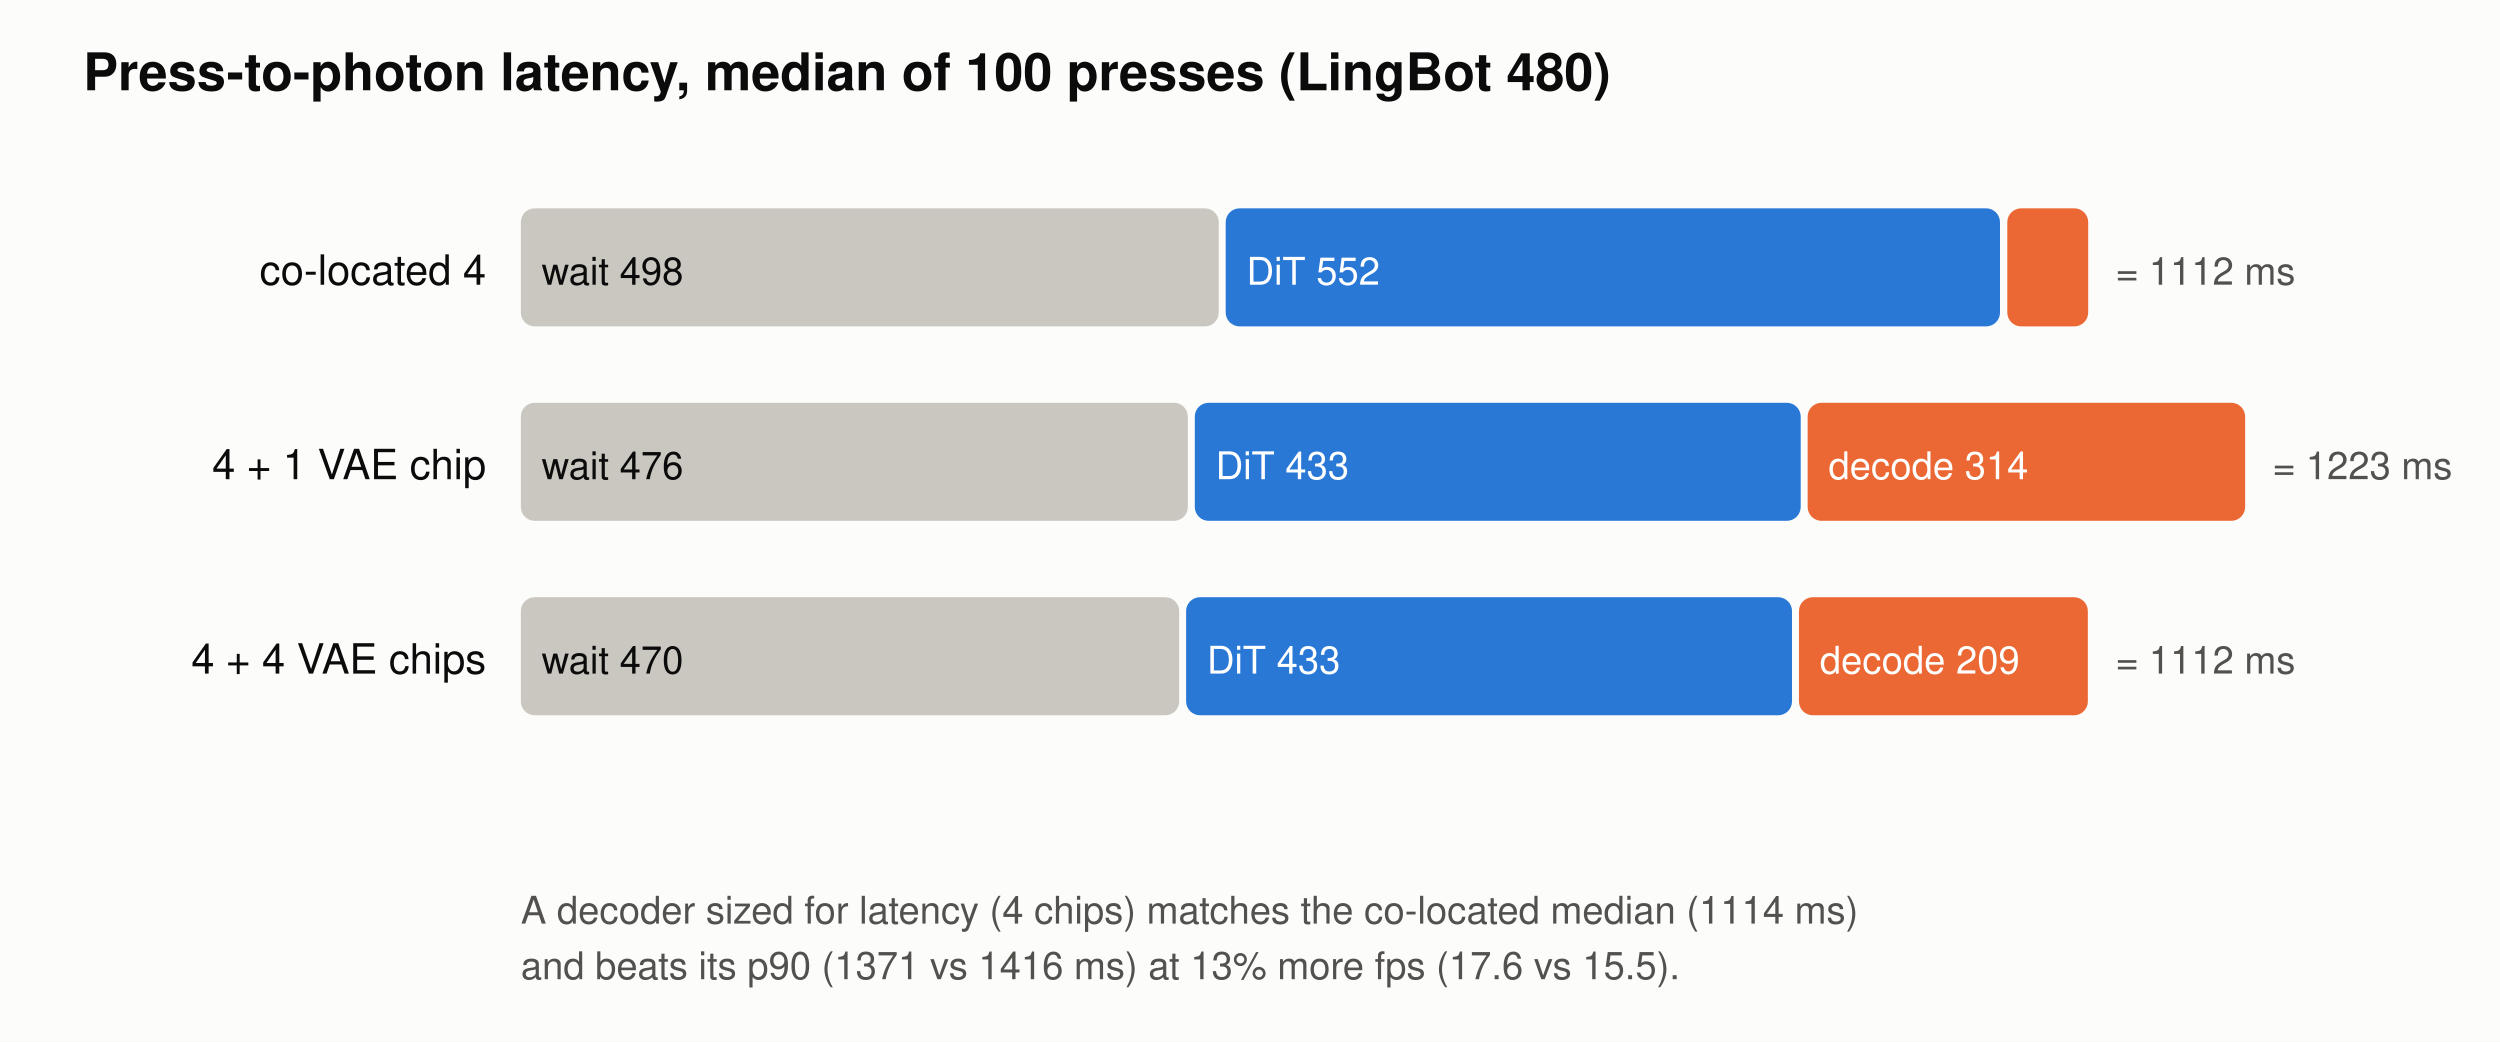
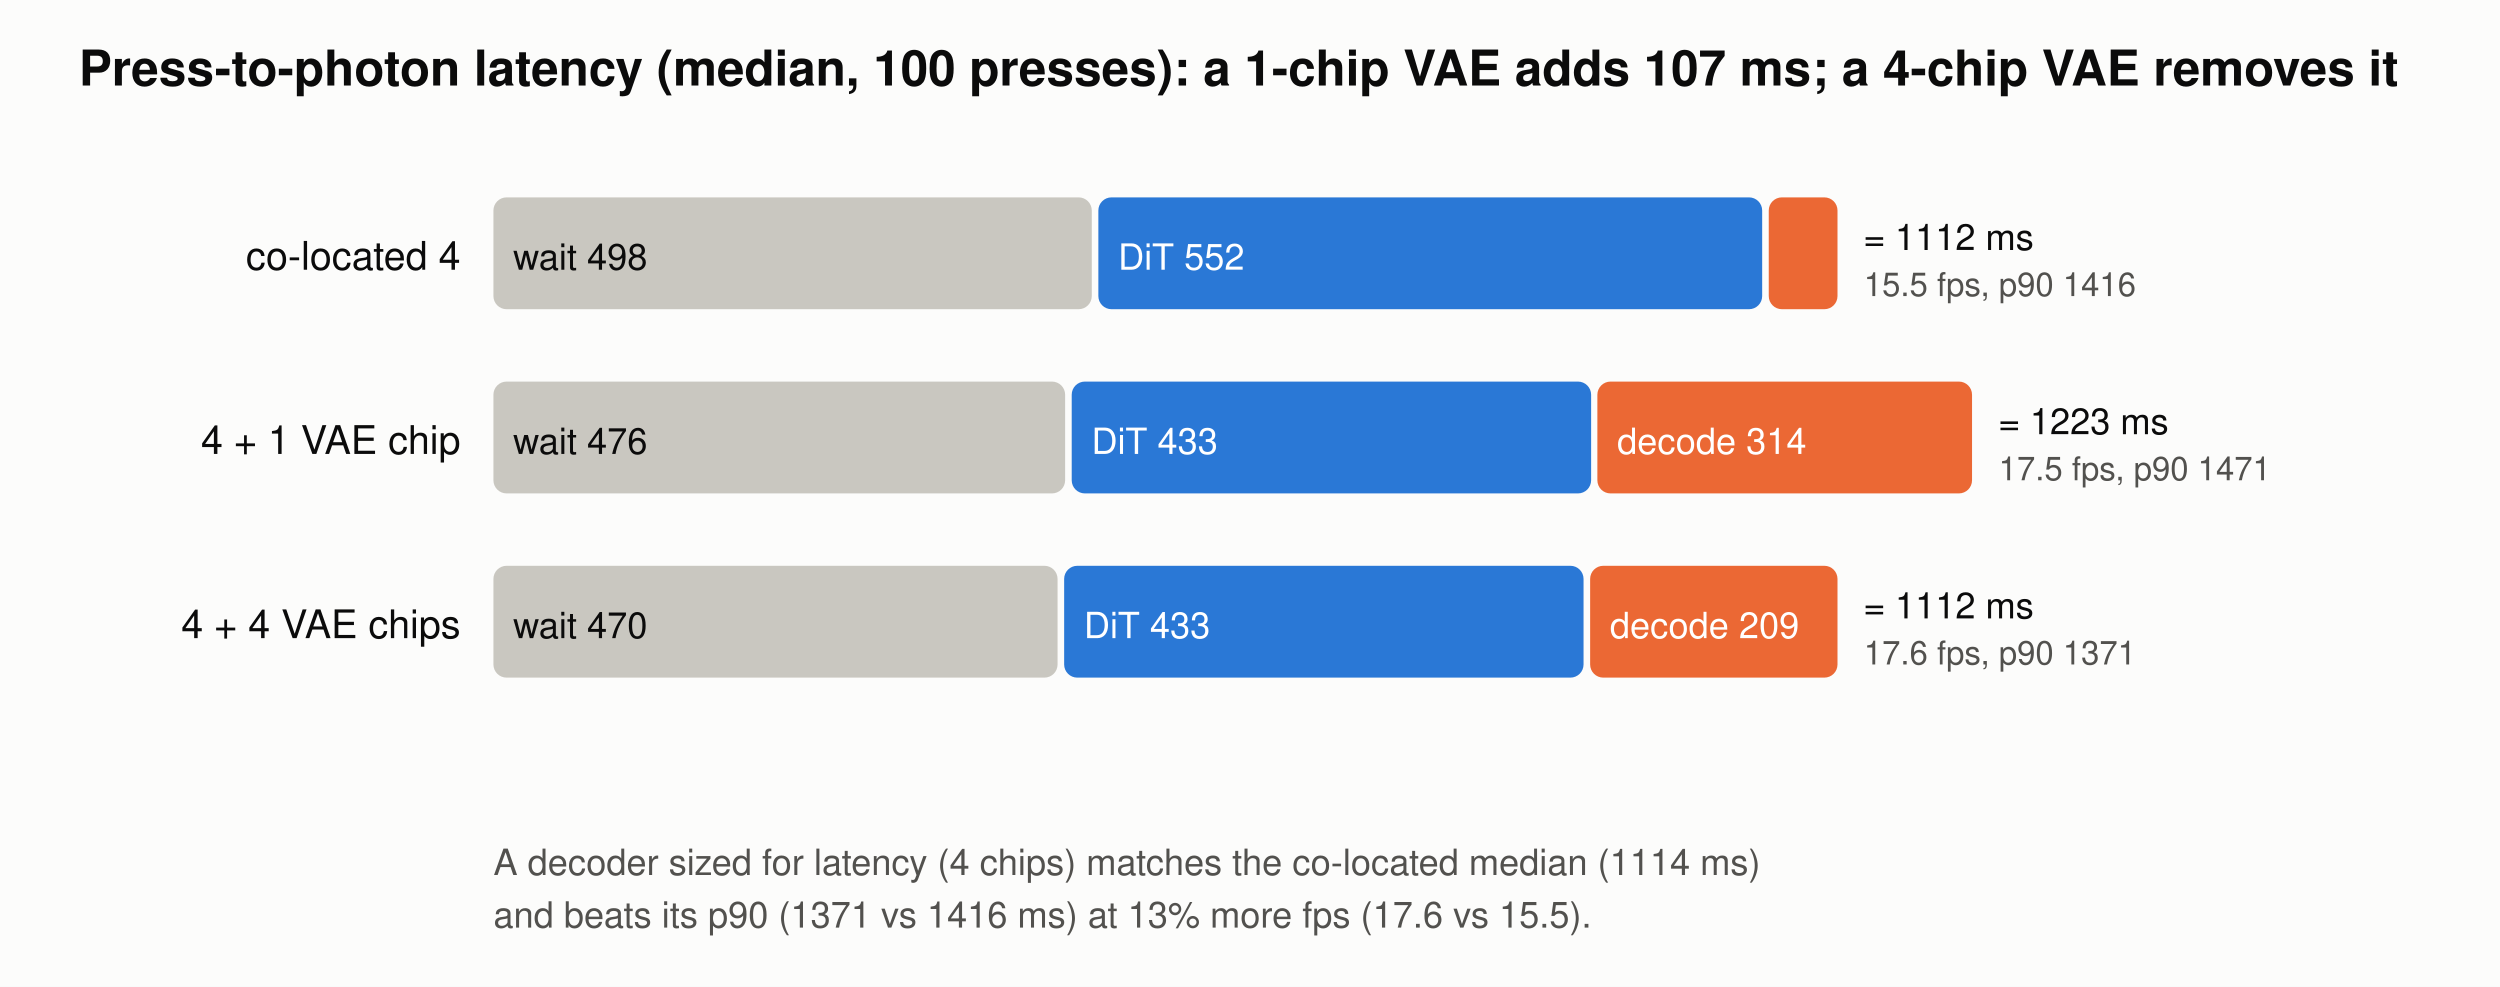
- <svg xmlns="http://www.w3.org/2000/svg" width="720" height="300" viewBox="0 0 720 300" font-family="Helvetica, Arial, sans-serif">
-   <rect width="720" height="300" fill="#fcfcfb" />
-   <text x="24" y="26" font-size="15" font-weight="600" fill="#0b0b0b">Press-to-photon latency, median of 100 presses (LingBot 480)</text>
+ <svg xmlns="http://www.w3.org/2000/svg" width="760" height="300" viewBox="0 0 760 300" font-family="Helvetica, Arial, sans-serif">
+   <rect width="760" height="300" fill="#fcfcfb" />
+   <text x="24" y="26" font-size="15" font-weight="600" fill="#0b0b0b">Press-to-photon latency (median, 100 presses): a 1-chip VAE adds 107 ms; a 4-chip VAE removes it</text>
  <text x="140" y="82" font-size="12" text-anchor="end" fill="#0b0b0b">co-located 4</text>
-   <rect x="150.0" y="60" width="201.0" height="34" rx="4" fill="#c9c7c0" />
+   <rect x="150.0" y="60" width="181.9" height="34" rx="4" fill="#c9c7c0" />
  <text x="156.0" y="82" font-size="11" fill="#0b0b0b">wait 498</text>
-   <rect x="353.0" y="60" width="223.0" height="34" rx="4" fill="#2a78d6" />
-   <text x="359.0" y="82" font-size="11" fill="#ffffff">DiT 552</text>
-   <rect x="578.1" y="60" width="23.3" height="34" rx="4" fill="#eb6834" />
-   <text x="609.4" y="82" font-size="11" fill="#52514e">= 1112 ms</text>
+   <rect x="333.9" y="60" width="201.8" height="34" rx="4" fill="#2a78d6" />
+   <text x="339.9" y="82" font-size="11" fill="#ffffff">DiT 552</text>
+   <rect x="537.7" y="60" width="20.9" height="34" rx="4" fill="#eb6834" />
+   <text x="566.6" y="76" font-size="11" fill="#0b0b0b">= 1112 ms</text>
+   <text x="566.6" y="90" font-size="10" fill="#52514e">15.5 fps, p90 1416</text>
  <text x="140" y="138" font-size="12" text-anchor="end" fill="#0b0b0b">4 + 1 VAE chip</text>
-   <rect x="150.0" y="116" width="192.1" height="34" rx="4" fill="#c9c7c0" />
+   <rect x="150.0" y="116" width="173.8" height="34" rx="4" fill="#c9c7c0" />
  <text x="156.0" y="138" font-size="11" fill="#0b0b0b">wait 476</text>
-   <rect x="344.1" y="116" width="174.5" height="34" rx="4" fill="#2a78d6" />
-   <text x="350.1" y="138" font-size="11" fill="#ffffff">DiT 433</text>
-   <rect x="520.6" y="116" width="126.0" height="34" rx="4" fill="#eb6834" />
-   <text x="526.6" y="138" font-size="11" fill="#ffffff">decode 314</text>
-   <text x="654.6" y="138" font-size="11" fill="#52514e">= 1223 ms</text>
+   <rect x="325.8" y="116" width="157.9" height="34" rx="4" fill="#2a78d6" />
+   <text x="331.8" y="138" font-size="11" fill="#ffffff">DiT 433</text>
+   <rect x="485.6" y="116" width="113.9" height="34" rx="4" fill="#eb6834" />
+   <text x="491.6" y="138" font-size="11" fill="#ffffff">decode 314</text>
+   <text x="607.6" y="132" font-size="11" fill="#0b0b0b">= 1223 ms</text>
+   <text x="607.6" y="146" font-size="10" fill="#52514e">17.5 fps, p90 1471</text>
  <text x="140" y="194" font-size="12" text-anchor="end" fill="#0b0b0b">4 + 4 VAE chips</text>
-   <rect x="150.0" y="172" width="189.6" height="34" rx="4" fill="#c9c7c0" />
+   <rect x="150.0" y="172" width="171.5" height="34" rx="4" fill="#c9c7c0" />
  <text x="156.0" y="194" font-size="11" fill="#0b0b0b">wait 470</text>
-   <rect x="341.6" y="172" width="174.5" height="34" rx="4" fill="#2a78d6" />
-   <text x="347.6" y="194" font-size="11" fill="#ffffff">DiT 433</text>
-   <rect x="518.1" y="172" width="83.2" height="34" rx="4" fill="#eb6834" />
-   <text x="524.1" y="194" font-size="11" fill="#ffffff">decode 209</text>
-   <text x="609.4" y="194" font-size="11" fill="#52514e">= 1112 ms</text>
+   <rect x="323.5" y="172" width="157.9" height="34" rx="4" fill="#2a78d6" />
+   <text x="329.5" y="194" font-size="11" fill="#ffffff">DiT 433</text>
+   <rect x="483.4" y="172" width="75.2" height="34" rx="4" fill="#eb6834" />
+   <text x="489.4" y="194" font-size="11" fill="#ffffff">decode 209</text>
+   <text x="566.6" y="188" font-size="11" fill="#0b0b0b">= 1112 ms</text>
+   <text x="566.6" y="202" font-size="10" fill="#52514e">17.6 fps, p90 1371</text>
  <text x="150" y="266" font-size="11" fill="#52514e">A decoder sized for latency (4 chips) matches the co-located median (1114 ms)</text>
  <text x="150" y="282" font-size="11" fill="#52514e">and beats its p90 (1371 vs 1416 ms) at 13% more fps (17.6 vs 15.5).</text>
</svg>
